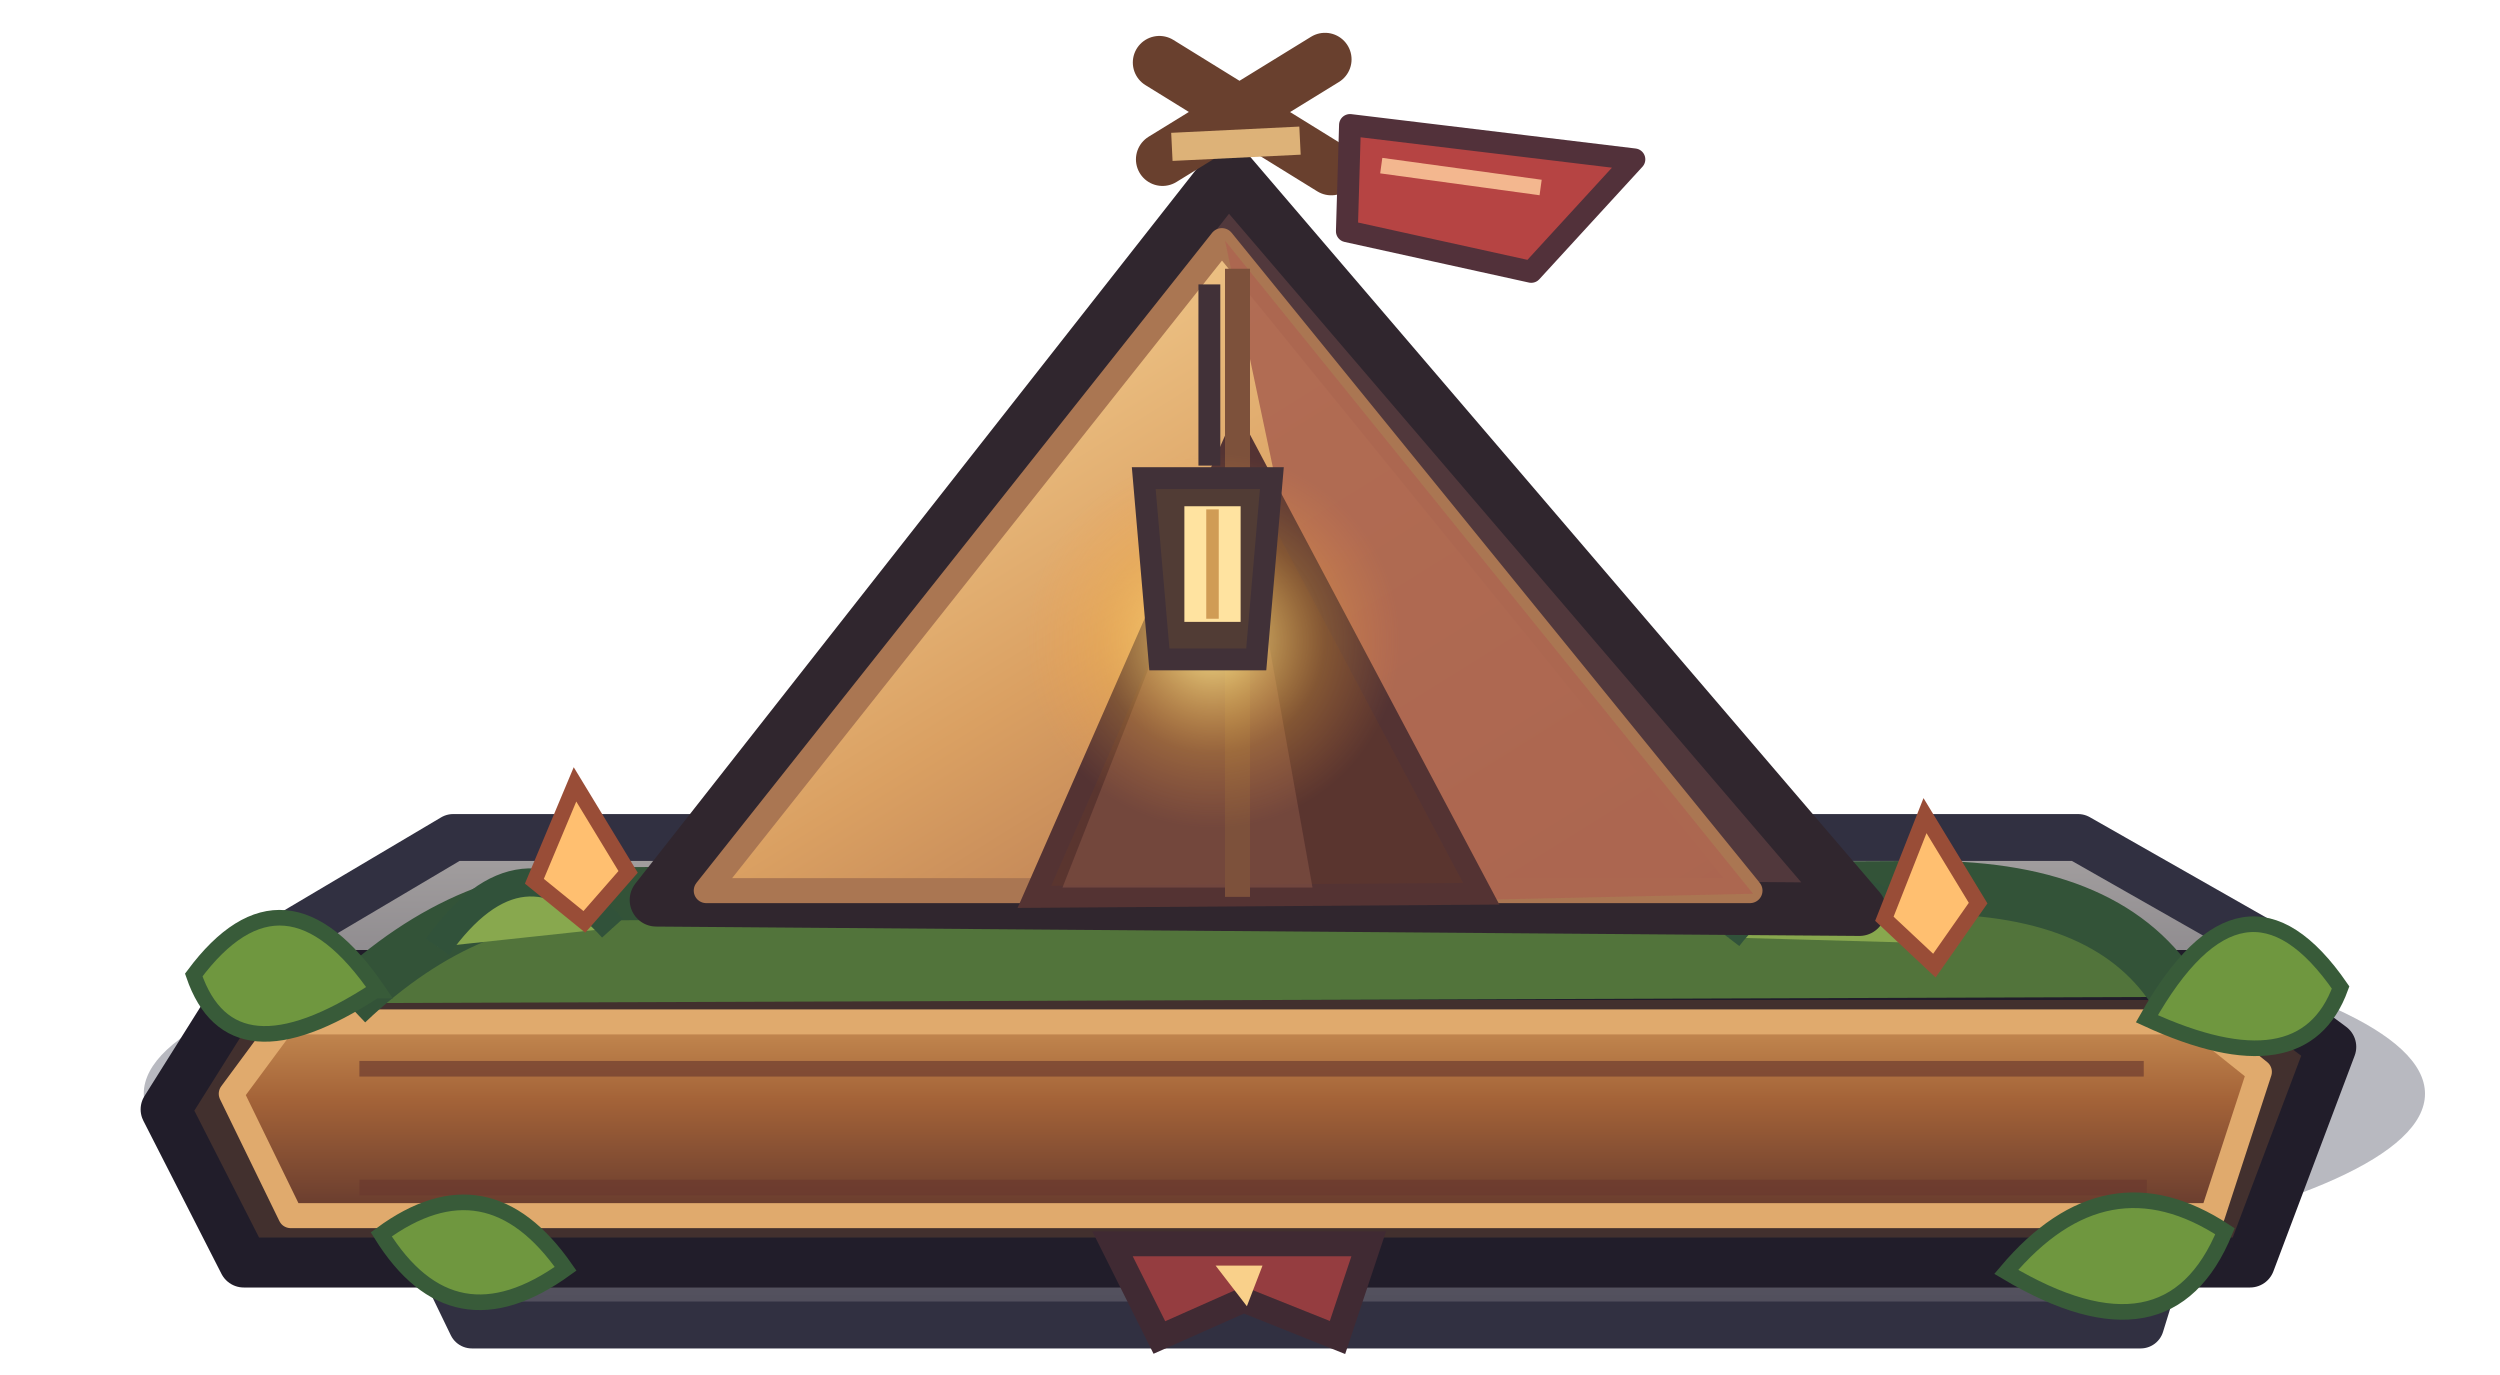
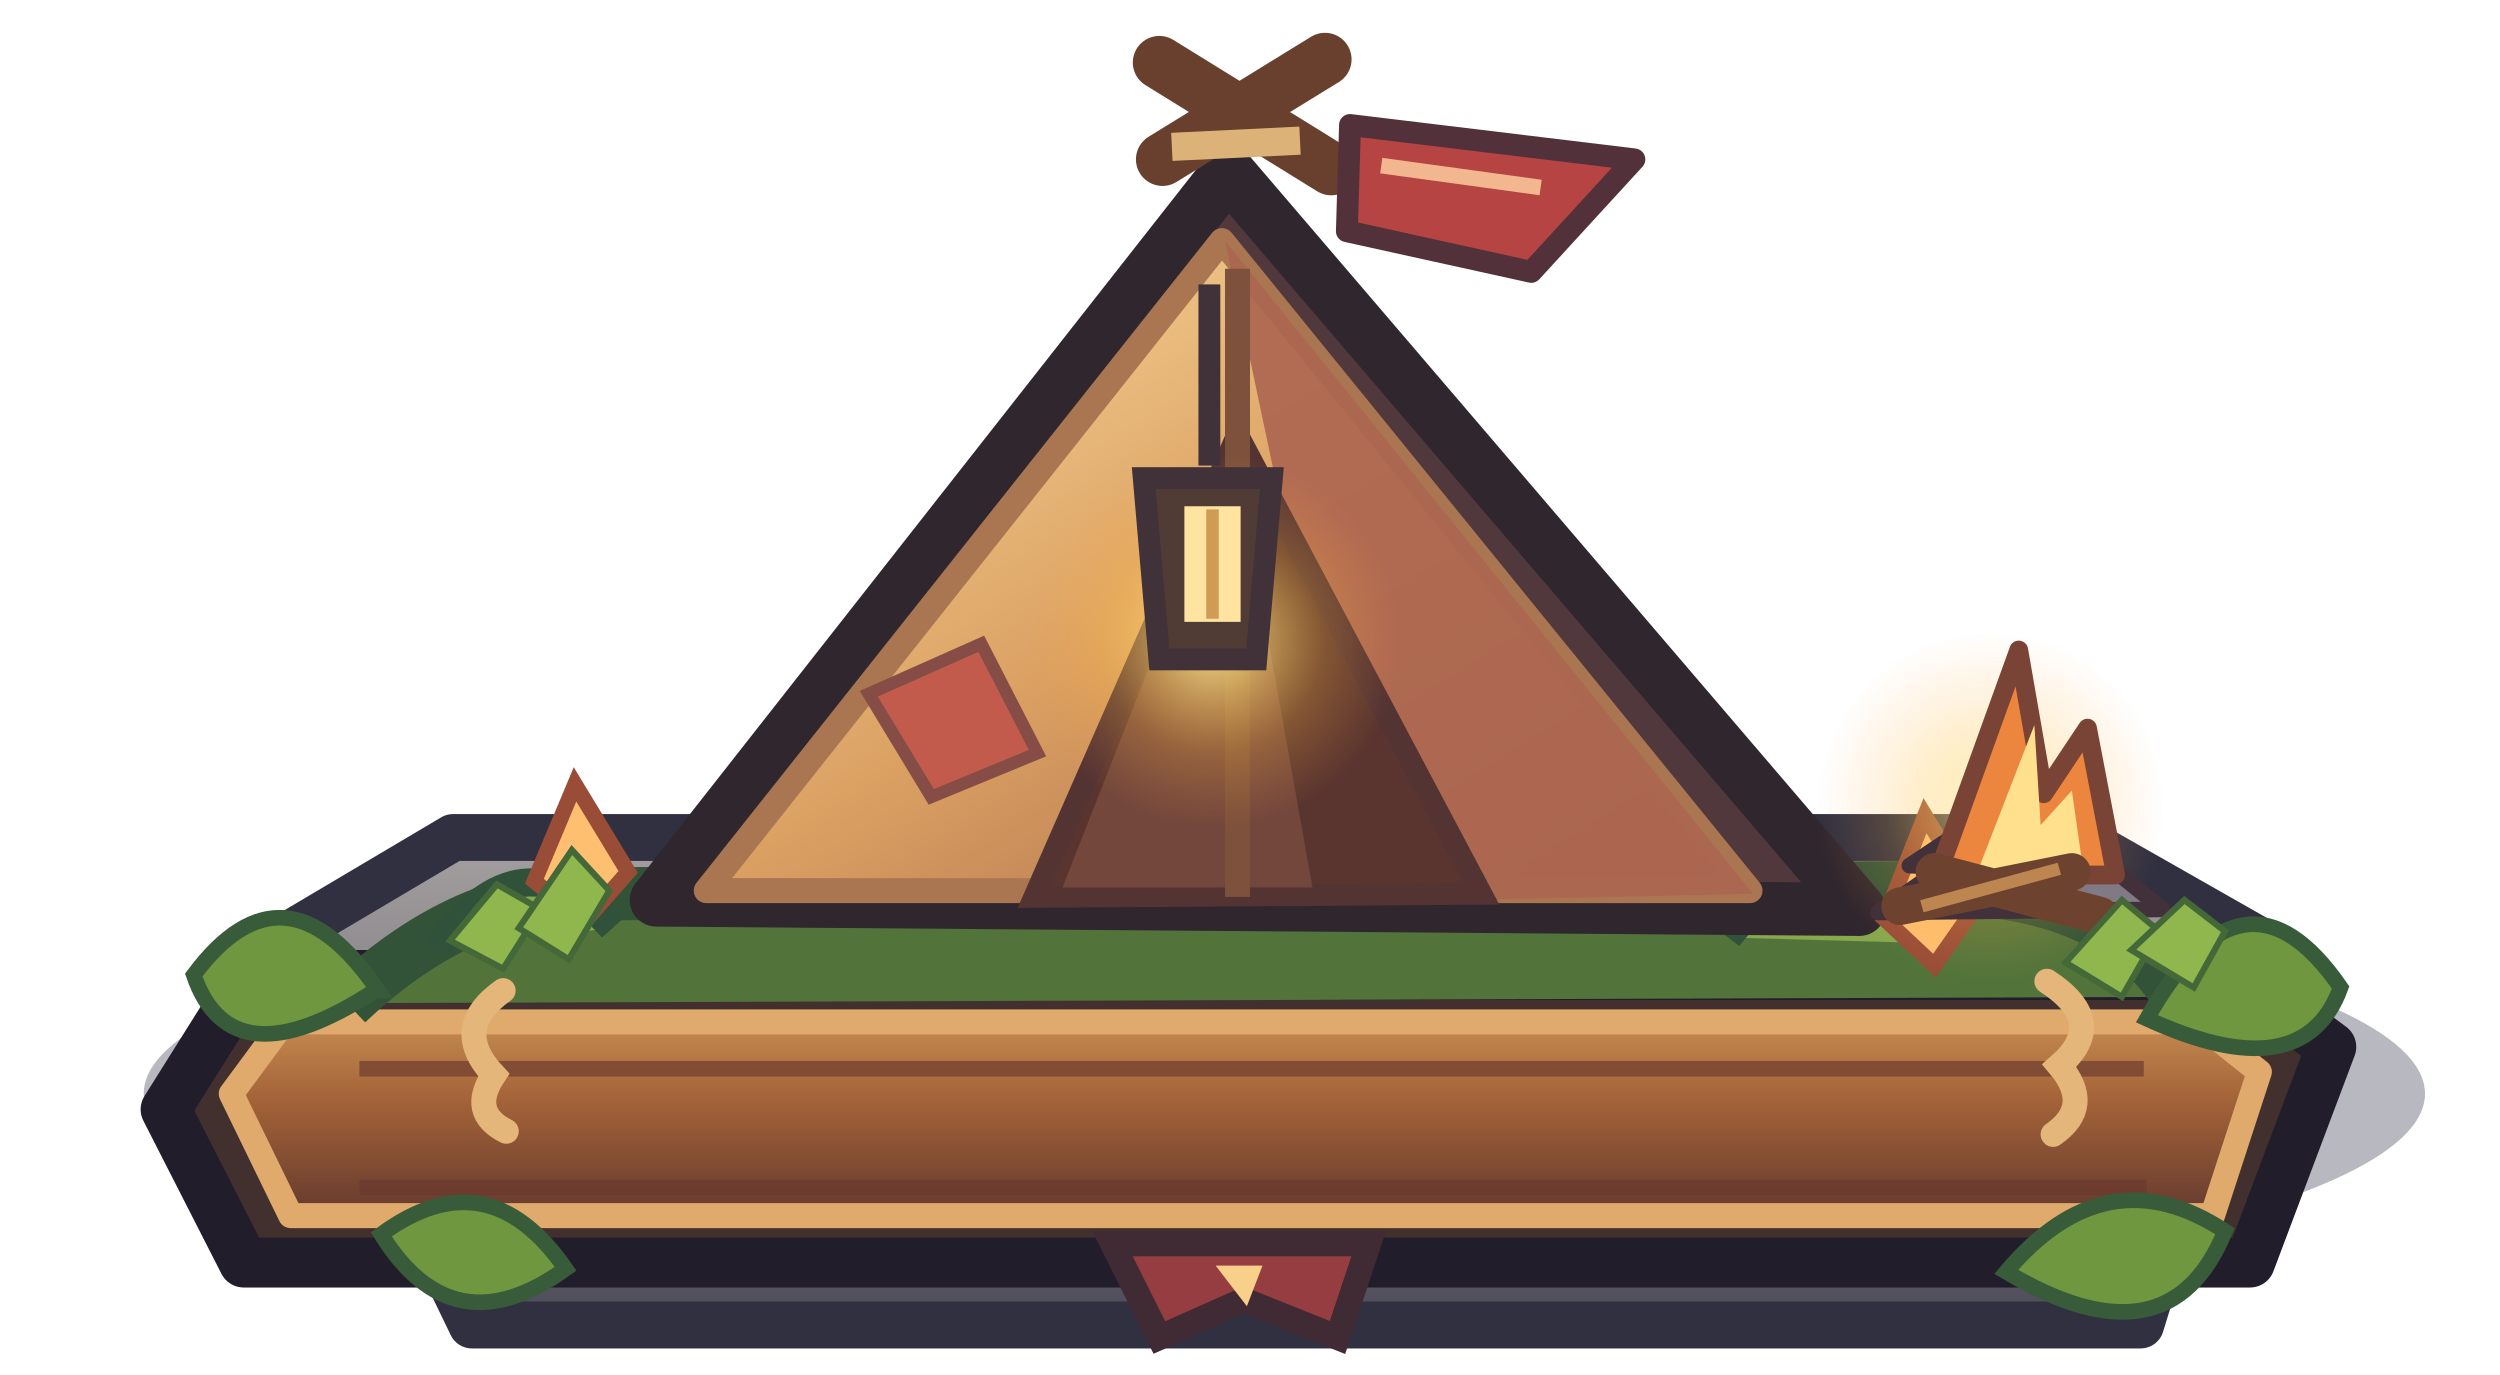
<svg xmlns="http://www.w3.org/2000/svg" width="800" height="440" viewBox="0 0 800 440">
  <defs>
    <linearGradient id="tent" x1="0" y1="0" x2="1" y2="1">
      <stop stop-color="#ffe2a5" />
      <stop offset=".5" stop-color="#daa062" />
      <stop offset="1" stop-color="#9a5b46" />
    </linearGradient>
    <linearGradient id="wood" x1="0" y1="0" x2="0" y2="1">
      <stop stop-color="#c58b51" />
      <stop offset=".4" stop-color="#a46338" />
      <stop offset="1" stop-color="#653a2e" />
    </linearGradient>
    <linearGradient id="stone" x1="0" y1="0" x2="0" y2="1">
      <stop stop-color="#a5a1a1" />
      <stop offset="1" stop-color="#4d4b59" />
    </linearGradient>
    <radialGradient id="flare">
      <stop stop-color="#ffef98" stop-opacity=".9" />
      <stop offset=".6" stop-color="#ffba42" stop-opacity=".25" />
      <stop offset="1" stop-color="#ff9d42" stop-opacity="0" />
    </radialGradient>
  </defs>
  <ellipse cx="411" cy="350" rx="365" ry="70" fill="#20243a" opacity=".32" />
  <path d="M91 300 L145 268 L665 268 L723 301 L685 424 L151 424Z" fill="url(#stone)" stroke="#313041" stroke-width="15" stroke-linejoin="round" />
  <path d="M80 312 L715 312 L746 335 L720 404 L78 404 L53 355Z" fill="#42302e" stroke="#211d2a" stroke-width="16" stroke-linejoin="round" />
  <path d="M91 327 L703 327 L723 343 L708 389 L93 389 L74 350Z" fill="url(#wood)" stroke="#e0aa6d" stroke-width="8" stroke-linejoin="round" />
  <path d="M115 342 L686 342 M115 380 L687 380" stroke="#6a392e" stroke-width="5" opacity=".67" />
  <path d="M111 321 Q151 283 196 286 L617 284 Q676 284 697 319" fill="#52743b" stroke="#335338" stroke-width="17" />
  <path d="M140 303 Q167 265 196 297 M553 300 Q579 266 624 302" fill="#88a84e" stroke="#31523a" stroke-width="9" />
  <path d="M210 288 L393 55 L595 291Z" fill="#51383c" stroke="#30262e" stroke-width="17" stroke-linejoin="round" />
  <path d="M226 285 L391 77 L560 285Z" fill="url(#tent)" stroke="#aa7652" stroke-width="8" stroke-linejoin="round" />
  <path d="M392 77 L561 286 L471 288L411 167Z" fill="#ac6650" opacity=".92" />
  <path d="M331 287 L396 139 L474 286Z" fill="#5a352f" stroke="#543333" stroke-width="7" />
  <path d="M395 144 L420 284 L340 284Z" fill="#825044" opacity=".63" />
  <path d="M396 86 L396 287" stroke="#7d513b" stroke-width="8" />
  <path d="M372 51 L424 19 M371 20 L426 54" stroke="#69402e" stroke-width="17" stroke-linecap="round" />
  <path d="M375 47 L416 45" stroke="#ddb278" stroke-width="9" />
  <path d="M432 40 L523 51 L490 87 L431 74Z" fill="#b64443" stroke="#52313a" stroke-width="7" stroke-linejoin="round" />
  <path d="M442 53 L493 60" stroke="#f3b78f" stroke-width="5" />
  <circle cx="388" cy="205" r="60" fill="url(#flare)" />
  <path d="M387 91 V149 M366 153 L407 153 L402 211 L371 211Z" fill="#513c35" stroke="#413138" stroke-width="7" />
  <path d="M379 162 H397 V199 H379Z" fill="#ffe3a0" />
  <path d="M388 163 V198" stroke="#d09c55" stroke-width="4" />
  <g fill="#6f973f" stroke="#385b39" stroke-width="5">
    <path d="M121 317 Q91 273 62 312 Q74 347 120 317Z" />
    <path d="M181 406 Q145 432 122 395 Q156 370 181 406Z" />
    <path d="M642 407 Q694 438 712 394 Q674 369 642 407Z" />
    <path d="M687 326 Q718 271 749 316 Q737 349 687 326Z" />
  </g>
  <g fill="#ffbf70" stroke="#994d37" stroke-width="5">
    <path d="M171 282 L184 251 L201 279 L187 295Z" />
    <path d="M603 294 L616 261 L633 289 L619 309Z" />
  </g>
+   <circle cx="637" cy="258" r="56" fill="url(#flare)" opacity=".70" />
+   <g stroke="#42313a" stroke-width="5" stroke-linejoin="round">
+     <path d="M601 292 L624 276 L646 286 L666 270 L692 291Z" fill="#817984" />
+     <path d="M611 277 L629 265 L640 275 L651 261 L671 279Z" fill="#a49aa0" />
+   </g>
+   <path d="M620 280 L646 208 L654 254 L668 233 L677 280Z" fill="#ec853d" stroke="#794335" stroke-width="6" stroke-linejoin="round" />
+   <path d="M632 281 L651 232 L653 264 L663 253 L667 281Z" fill="#ffe18d" />
+   <path d="M608 290 L663 279 M619 279 L672 293" stroke="#6d432f" stroke-width="12" stroke-linecap="round" />
+   <path d="M615 290 L659 278" stroke="#bd8651" stroke-width="4" />
+   <g fill="#8fb74e" stroke="#456839" stroke-width="2">
+     <path d="M144 301 l15 -18 14 8 -12 19Z" />
+     <path d="M166 297 l17 -25 12 13 -13 22Z" />
+     <path d="M661 308 l18 -20 12 10 -12 21Z" />
+     <path d="M682 304 l17 -16 13 10 -10 18Z" />
+   </g>
+   <g fill="#c25b4b" stroke="#854d46" stroke-width="4">
+     <path d="M278 222 l36 -16 18 35 -34 14Z" />
+   </g>
+   <g fill="none" stroke="#e4b67a" stroke-width="8" stroke-linecap="round">
+     <path d="M161 317 q-17 12 -3 27 q-8 12 4 18" />
+     <path d="M655 314 q20 13 4 27 q11 13 -2 22" />
+   </g>
  <path d="M356 398 L438 398 L428 428 L398 416 L371 428Z" fill="#953d40" stroke="#402a33" stroke-width="8" />
  <path d="M389 405 L404 405 L399 418Z" fill="#f9d08a" />
</svg>
